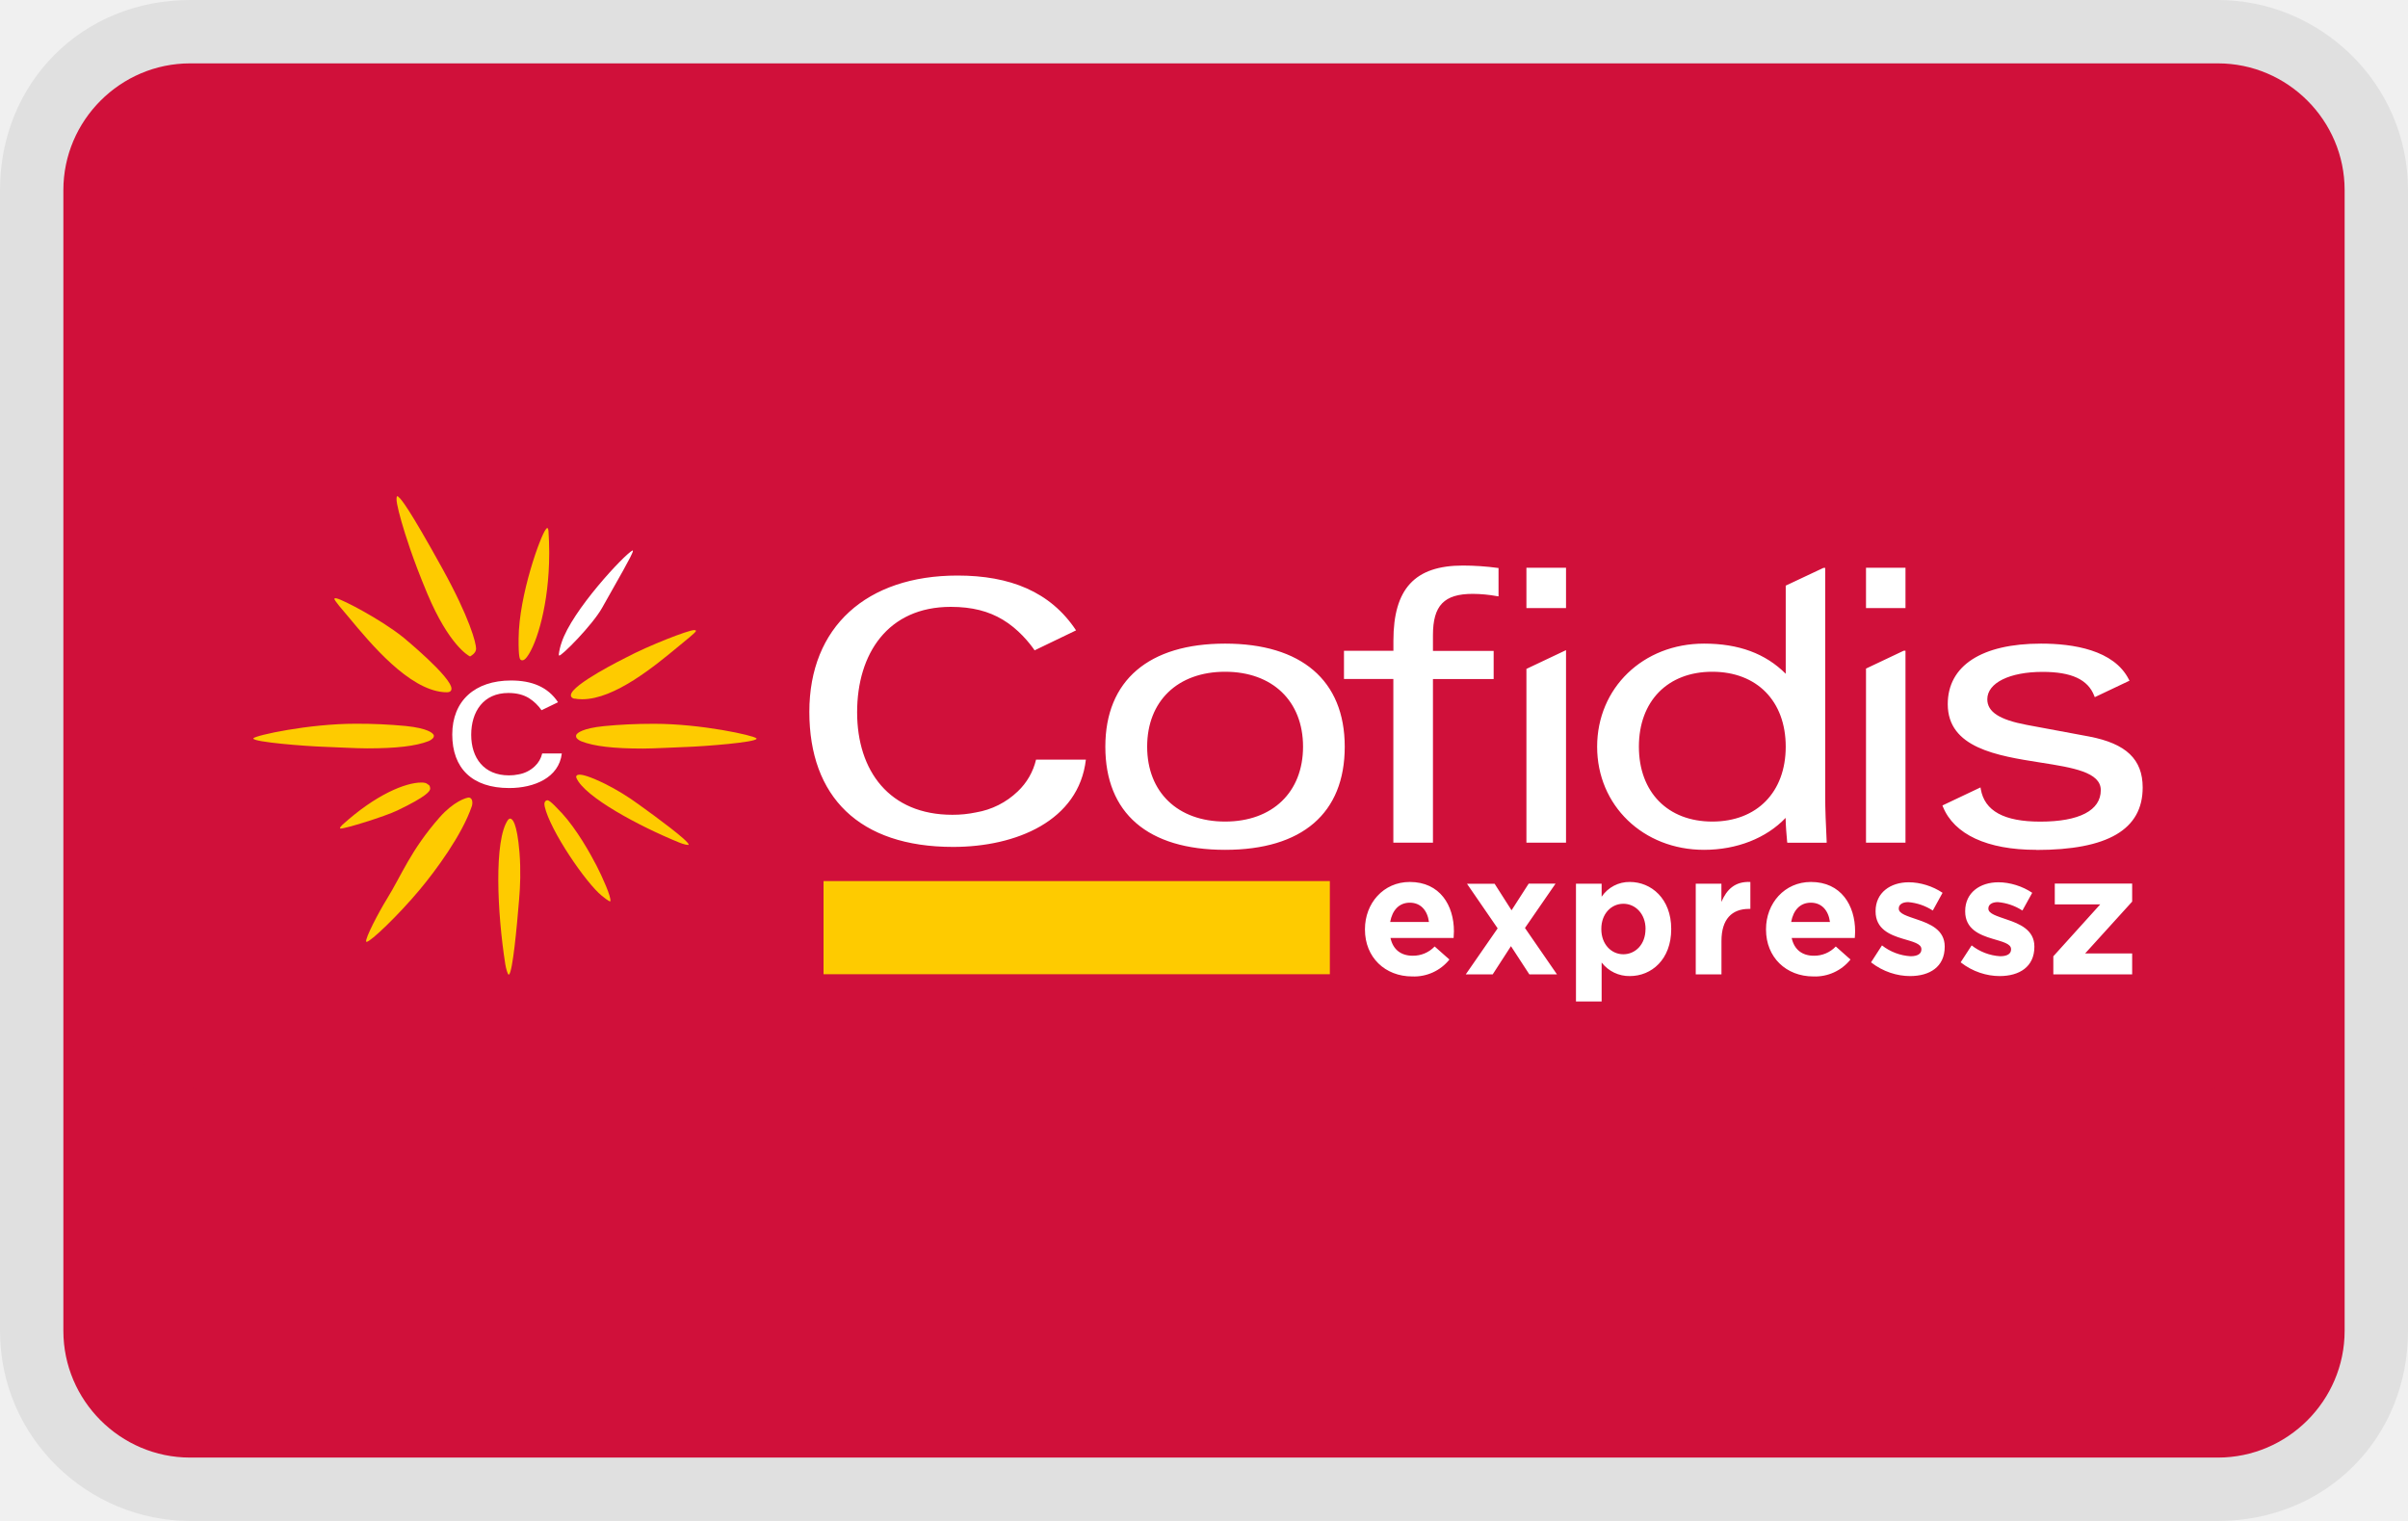
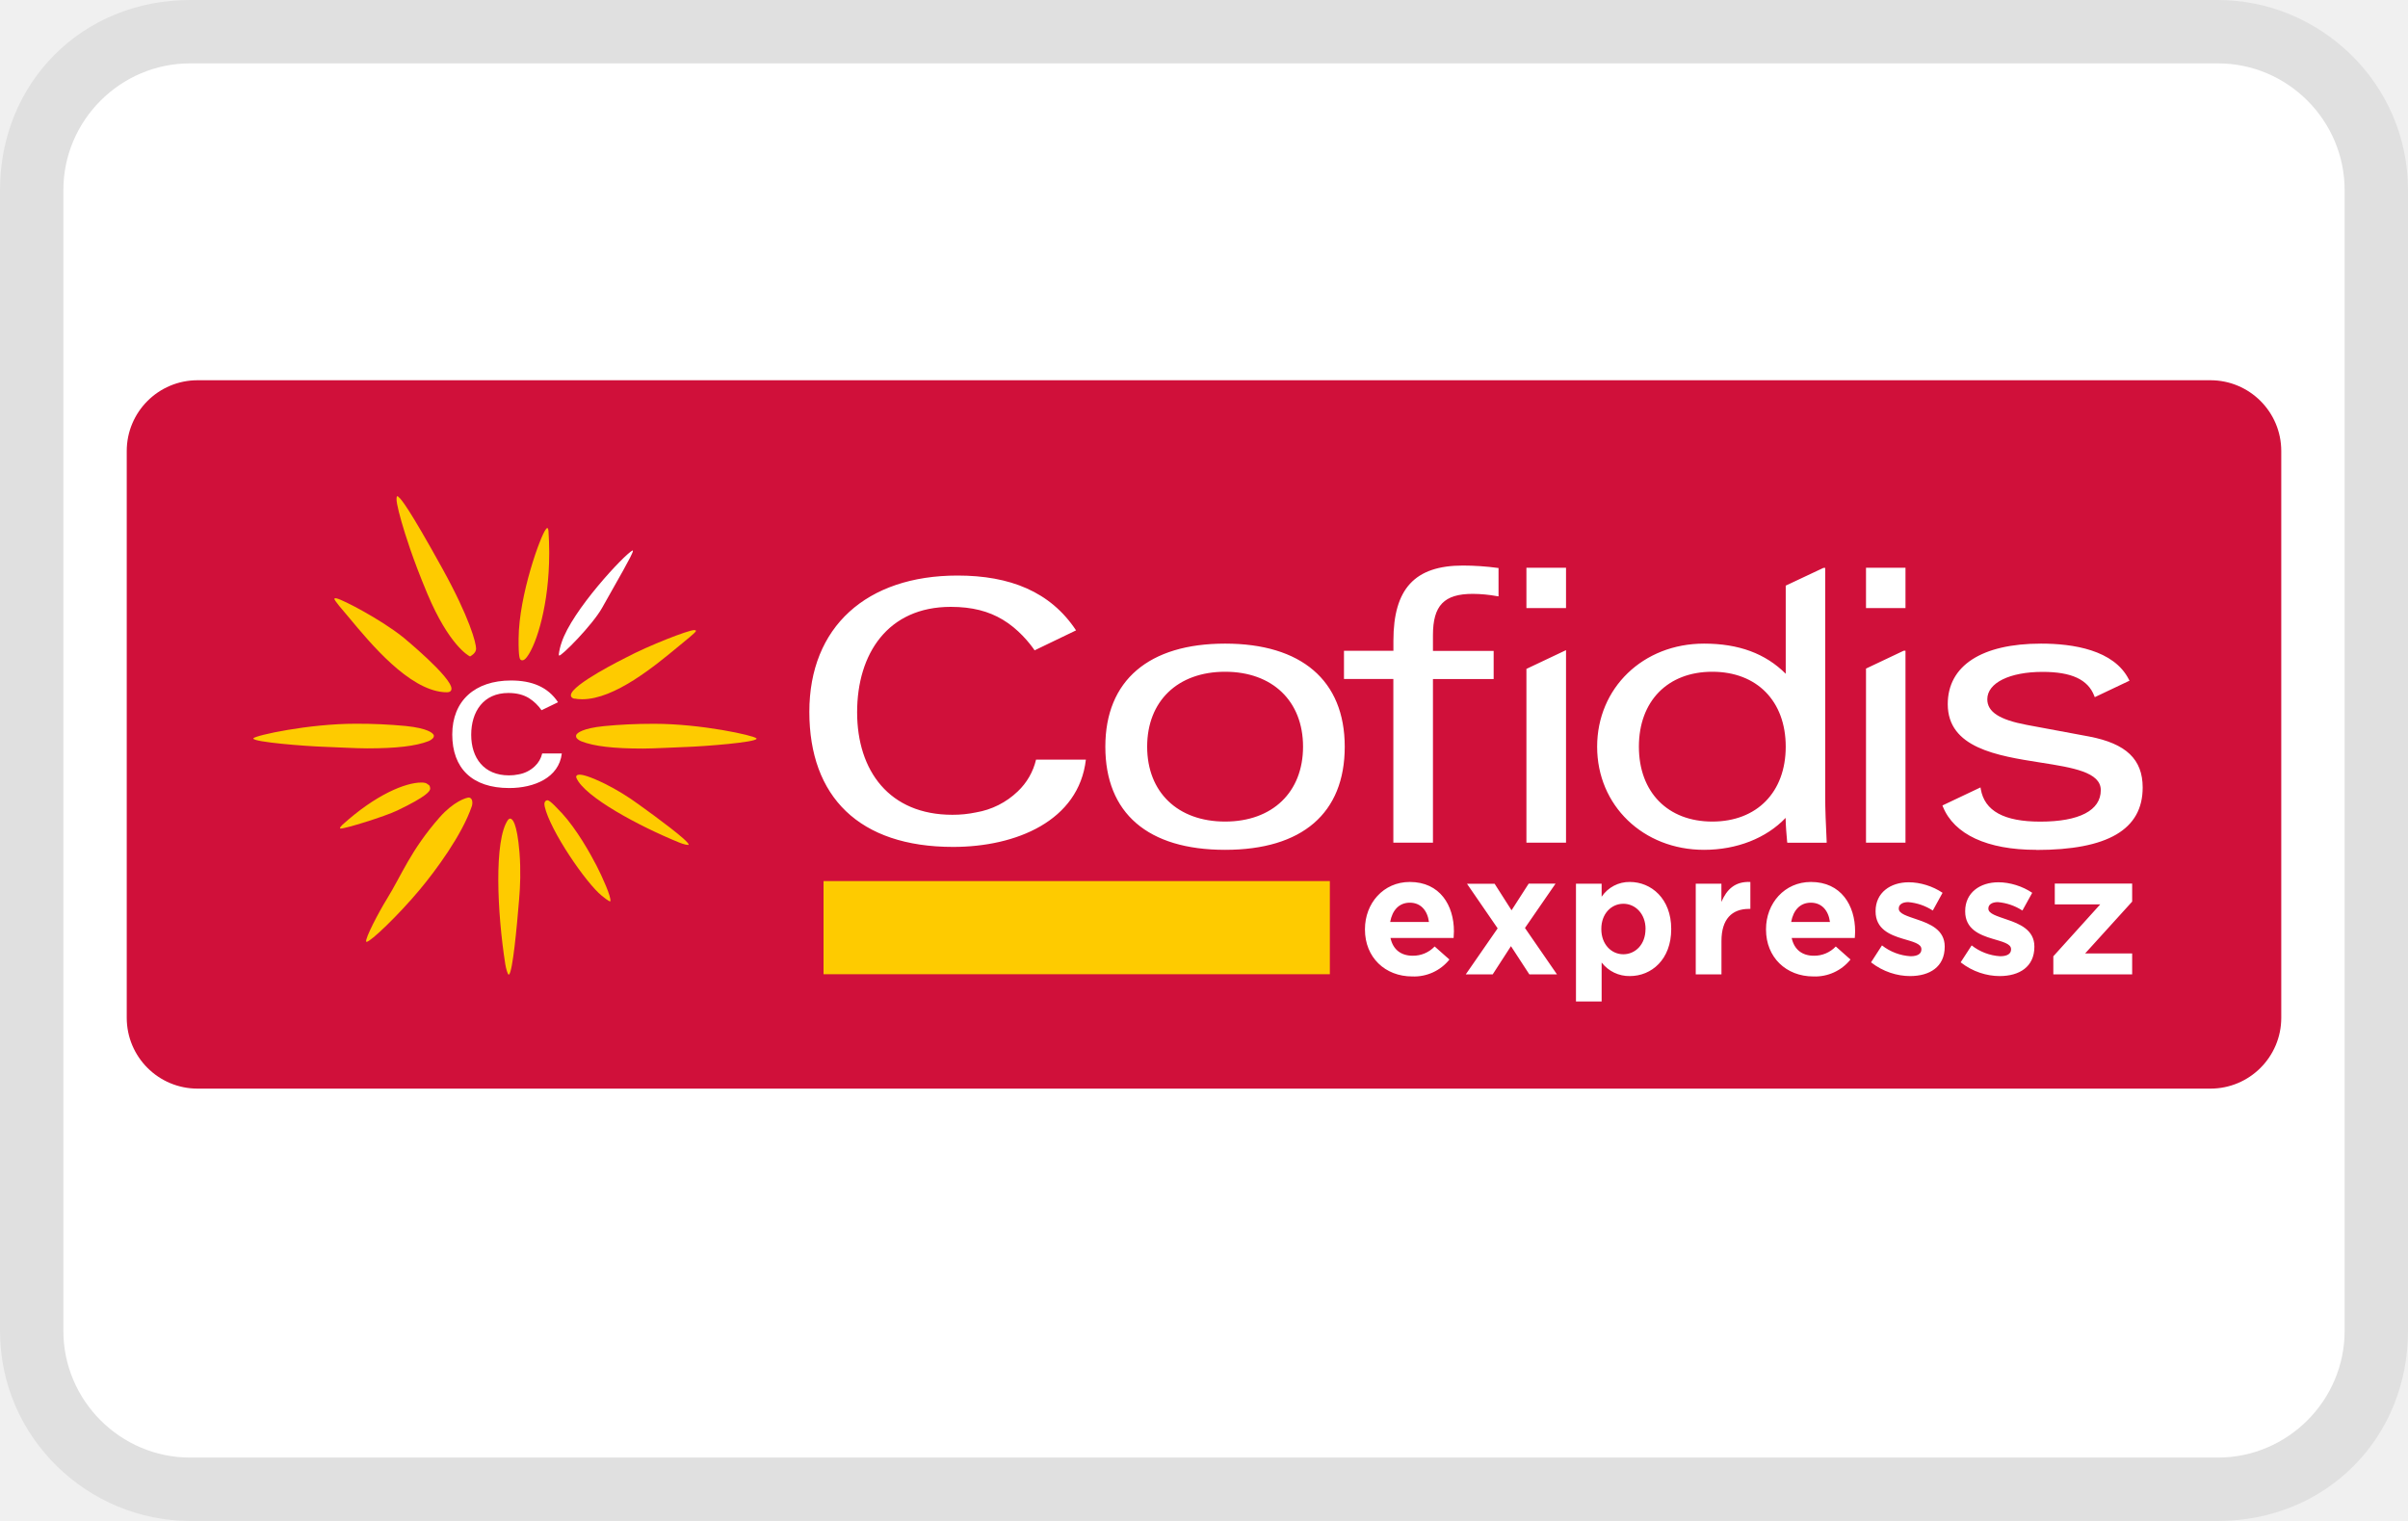
<svg xmlns="http://www.w3.org/2000/svg" width="38" height="24" viewBox="0 0 38 24" role="img" version="1.1" aria-labelledby="pi-cofidisexpressz">
  <path d="M35 0H3C1.3 0 0 1.3 0 3v18c0 1.7 1.4 3 3 3h32c1.7 0 3-1.3 3-3V3c0-1.7-1.4-3-3-3z" opacity=".07" />
-   <path d="M37 3v18c0 1.1-.9 2-2 2H3c-1.1 0-2-.9-2-2V3c0-1.1.9-2 2-2h32c1.1 0 2 .9 2 2z" fill="#D0103A" fill-rule="nonzero" />
+   <path d="M37 3v18c0 1.1-.9 2-2 2H3c-1.1 0-2-.9-2-2V3c0-1.1.9-2 2-2h32c1.1 0 2 .9 2 2z" fill="#fff" fill-rule="nonzero" />
  <g stroke-width="1" fill-rule="evenodd">
    <path d="M3.118 6h31.764C35.5 6 36 6.5 36 7.118v8.942c0 .617-.5 1.118-1.118 1.118H3.118C2.5 17.178 2 16.678 2 16.06V7.118C2 6.5 2.5 6 3.118 6" fill="#D0103A" />
    <path d="M8.556 11.89a.396.396 0 01-.115.2.492.492 0 01-.26.13.692.692 0 01-.15.015c-.394 0-.595-.275-.595-.64 0-.366.193-.66.586-.66.134 0 .237.028.324.08a.698.698 0 01.2.192l.26-.126c-.161-.243-.415-.343-.742-.343-.569 0-.927.32-.927.852 0 .531.312.845.899.845.394 0 .785-.163.83-.546h-.312.002z" fill="#FFF" />
    <path d="M6.354 10.05c-.352-.28-.942-.586-1.04-.607l-.017-.003h-.004c-.008 0-.013.003-.016.007-.01.02.136.186.228.295.352.424.944 1.134 1.496 1.18a.777.777 0 00.054.002c.045 0 .061-.02.067-.038a.074.074 0 00.003-.017c0-.188-.764-.813-.771-.82M6.752 12.378c-.009-.01-.024-.02-.048-.025a.226.226 0 00-.054-.005c-.249 0-.718.187-1.252.672 0 0-.053.053-.023.054.067.005.699-.19.897-.286.461-.221.516-.304.517-.344 0-.013-.003-.02-.005-.027 0-.008-.006-.028-.032-.04M6.838 11.59c-.013-.023-.087-.098-.433-.134a8.061 8.061 0 00-.791-.036c-.743 0-1.578.183-1.616.23v.004c.007.056.81.12 1.112.13.165.005.505.025.682.025.464 0 .771-.036.97-.114.007-.002.069-.029.083-.068a.047.047 0 00-.005-.039M8.654 8.372c-.003-.024-.003-.037-.02-.04-.006 0-.01.01-.02.02-.081.094-.425 1.036-.43 1.724-.003.303.02.324.032.334a.033.033 0 00.02.009c.023.005.05-.013.08-.053.157-.208.349-.839.351-1.624v-.04c0-.108-.005-.219-.012-.332M6.307 7.86s-.027-.03-.036-.031h-.002c-.03.025 0 .166.067.404.06.205.168.563.408 1.136.342.813.65.977.662.983l.012.007.01-.007s.084-.044.085-.114v-.004c-.001-.089-.098-.478-.536-1.27-.532-.962-.637-1.069-.669-1.105M7.426 12.595a.055.055 0 00-.024-.01H7.4c-.043 0-.241.062-.463.313-.46.524-.595.905-.835 1.293-.133.216-.34.614-.324.667 0 .002.003.004.006.004h.002c.064-.003.497-.416.835-.82.256-.306.673-.87.826-1.324a.178.178 0 00.007-.047v-.007c0-.026-.007-.054-.028-.07" fill="#FECB00" />
    <path d="M9.985 8.686h-.004c-.13.066-.956.95-1.119 1.454a.929.929 0 00-.043.18v.009c0 .007.002.012.004.015.03.02.528-.482.68-.755.24-.429.48-.837.485-.895v-.002s-.002-.004-.004-.004" fill="#FFF" />
    <path d="M8.068 12.921s-.011-.004-.016-.004a.035.035 0 00-.024.01c-.004.003-.008.005-.011.01-.224.316-.171 1.47-.043 2.278.011.07.038.164.055.166 0 0 .003 0 .003-.002.059-.047.124-.747.16-1.187.018-.206.028-.46.006-.74-.04-.484-.115-.52-.131-.53M8.86 12.824c-.178-.193-.206-.196-.224-.196a.038.038 0 00-.029.014c-.005.007-.025.024-.012.082.085.382.655 1.212.901 1.41 0 0 .13.109.136.086.018-.063-.132-.393-.219-.562-.103-.198-.31-.57-.552-.834M10.08 12.694a3.747 3.747 0 00-.533-.326c-.238-.116-.346-.143-.397-.144h-.01c-.02 0-.03.006-.033.009a.029.029 0 00-.014.031c0 .004.001.008.004.013.13.299.987.76 1.627 1.02.059.024.143.046.144.03-.009-.064-.486-.416-.788-.633M9.067 11.023l.051.008a.643.643 0 00.07.003c.512 0 1.146-.525 1.532-.845.102-.084.259-.208.264-.234v-.002s-.01-.01-.026-.01h-.008c-.095.004-.699.236-1.077.436-.009.005-.858.423-.864.59V10.978c.003.017.015.039.057.048M11.937 11.651c-.039-.046-.873-.23-1.615-.23-.285 0-.552.013-.792.037-.344.035-.418.11-.433.133a.047.047 0 00-.005.039c.012.039.075.065.083.068.198.078.506.114.97.114.178 0 .517-.02.682-.025.301-.01 1.105-.074 1.112-.13v-.005" fill="#FECB00" />
    <path d="M16.35 11.985a1.007 1.007 0 01-.29.504 1.247 1.247 0 01-.656.33 1.77 1.77 0 01-.376.038c-.993 0-1.502-.693-1.502-1.618 0-.924.485-1.663 1.478-1.663.34 0 .598.07.818.201.245.145.427.37.505.485l.654-.315c-.405-.612-1.045-.865-1.87-.865-1.436 0-2.339.81-2.339 2.15 0 1.34.785 2.132 2.269 2.132.996 0 1.983-.412 2.095-1.377h-.788l.002-.002zM19.333 10.6c-.748 0-1.23.463-1.23 1.182 0 .718.482 1.182 1.23 1.182.747 0 1.23-.464 1.23-1.182 0-.719-.483-1.182-1.23-1.182m0 2.81c-1.219 0-1.89-.578-1.89-1.627s.689-1.627 1.89-1.627c1.2 0 1.888.578 1.888 1.627s-.671 1.627-1.888 1.627M22.611 13.297h-.623v-2.583h-.779v-.445h.78v-.158c0-.82.337-1.187 1.097-1.187.176 0 .38.014.544.037l.018.002v.447l-.024-.003a2.217 2.217 0 00-.383-.036c-.453 0-.628.184-.628.652v.248h.958v.444h-.958v2.583l-.002-.001zM29.447 9.595h.623v-.636h-.623zM30.07 13.297h-.623V10.55l.595-.282h.028zM24.088 9.595h.625v-.636h-.625zM24.713 13.297h-.625v-2.742l.625-.296zM32.132 13.41c-.772 0-1.295-.243-1.472-.682l-.007-.018.601-.285.004.026c.06.346.367.514.939.514.616 0 .955-.177.955-.497 0-.284-.44-.355-.95-.435-.688-.108-1.465-.231-1.465-.922 0-.607.536-.955 1.472-.955.503 0 1.15.098 1.386.566l.01.019-.548.26-.008-.02c-.099-.258-.358-.379-.815-.379-.521 0-.873.174-.873.432 0 .199.191.323.62.404l.988.184c.584.112.844.36.844.805 0 .662-.55.985-1.68.985M27.021 10.6c-.703 0-1.158.463-1.158 1.182 0 .718.455 1.182 1.158 1.182.704 0 1.159-.464 1.159-1.182 0-.719-.455-1.182-1.159-1.182m-.13 2.81c-.961 0-1.687-.7-1.687-1.627s.725-1.627 1.687-1.627c.546 0 .97.156 1.289.476V9.241l.595-.28h.028v3.615c0 .193.01.432.023.7v.022h-.621l-.003-.019c-.01-.113-.021-.235-.024-.373-.304.32-.77.504-1.288.504M22.55 14.548c-.024-.182-.13-.304-.302-.304-.17 0-.277.12-.31.304h.612zm-1.01.12v-.006c0-.408.291-.745.707-.745.479 0 .697.372.697.778 0 .032-.002.069-.005.106h-.996c.04.185.168.28.35.28a.468.468 0 00.347-.146l.233.206a.715.715 0 01-.586.267c-.43 0-.747-.301-.747-.74zM23.854 14.363l.27-.42h.424l-.483.7.505.732h-.436l-.29-.445-.288.445h-.425l.503-.726-.484-.704h.436l.268.42zM25.968 14.662v-.005c0-.237-.161-.396-.35-.396-.19 0-.348.157-.348.396v.005c0 .237.157.396.347.396.19 0 .35-.155.35-.396zm-1.098-.718h.405v.206a.527.527 0 01.446-.233c.334 0 .652.261.652.74v.005c0 .479-.312.74-.652.74a.55.55 0 01-.446-.214v.615h-.405v-1.86zM26.759 13.944h.406v.288c.083-.197.216-.326.457-.315v.425H27.6c-.27 0-.434.163-.434.505v.528h-.406v-1.431h-.001zM28.878 14.548c-.024-.182-.13-.304-.302-.304-.17 0-.277.12-.31.304h.612zm-1.009.12v-.006c0-.408.292-.745.709-.745.478 0 .697.372.697.778 0 .032-.003.069-.005.106h-.996c.04.185.168.28.349.28a.466.466 0 00.347-.146l.232.206a.715.715 0 01-.585.267c-.43 0-.748-.301-.748-.74zM29.526 15.186l.173-.268a.81.81 0 00.451.171c.118 0 .171-.043.171-.107v-.005c0-.088-.138-.117-.296-.165-.2-.06-.427-.152-.427-.43v-.005c0-.292.235-.455.523-.455.183 0 .38.062.534.166l-.154.28a.845.845 0 00-.387-.133c-.1 0-.15.043-.15.1v.004c0 .08.136.117.292.171.2.067.433.163.433.425v.005c0 .317-.237.462-.547.462-.2 0-.425-.067-.615-.216zM30.94 15.186l.174-.268a.81.81 0 00.45.171c.119 0 .172-.043.172-.107v-.005c0-.088-.14-.117-.297-.165-.2-.06-.427-.152-.427-.43v-.005c0-.292.235-.455.524-.455.182 0 .38.062.534.166l-.155.28a.845.845 0 00-.387-.133c-.099 0-.15.043-.15.1v.004c0 .08.138.117.292.171.2.067.434.163.434.425v.005c0 .317-.238.462-.548.462-.2 0-.425-.067-.614-.216h-.002zM32.403 15.09l.74-.819h-.717v-.329h1.221v.285l-.742.818h.742v.33h-1.244z" fill="#FFF" />
    <path fill="#FECB00" d="M12.996 15.373h7.99v-1.47h-7.99z" />
  </g>
</svg>
